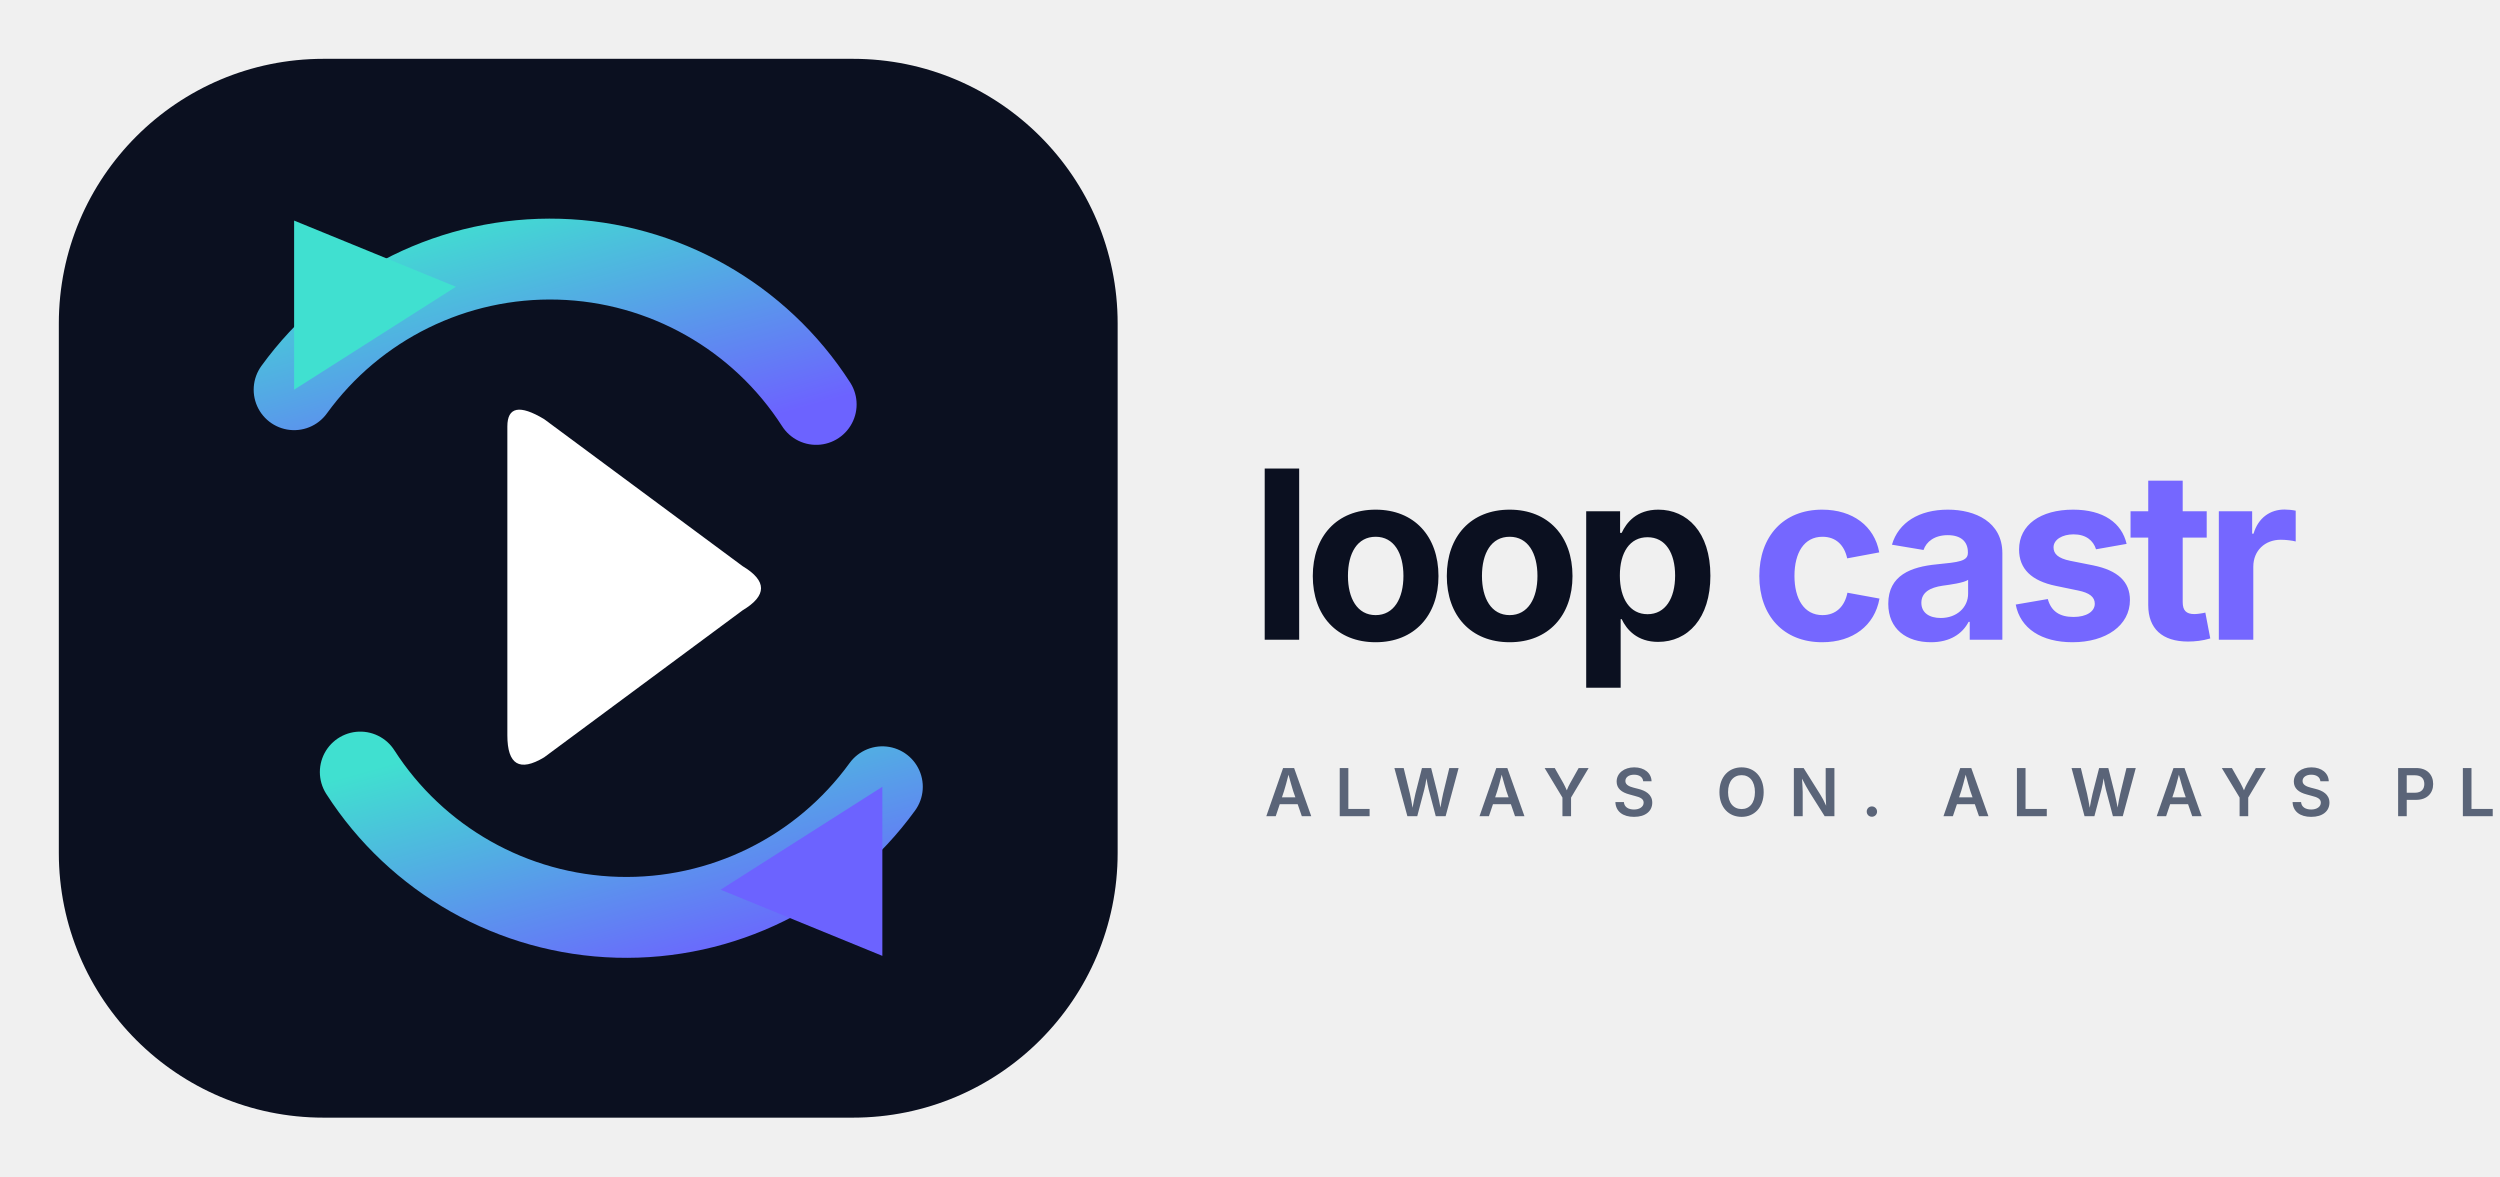
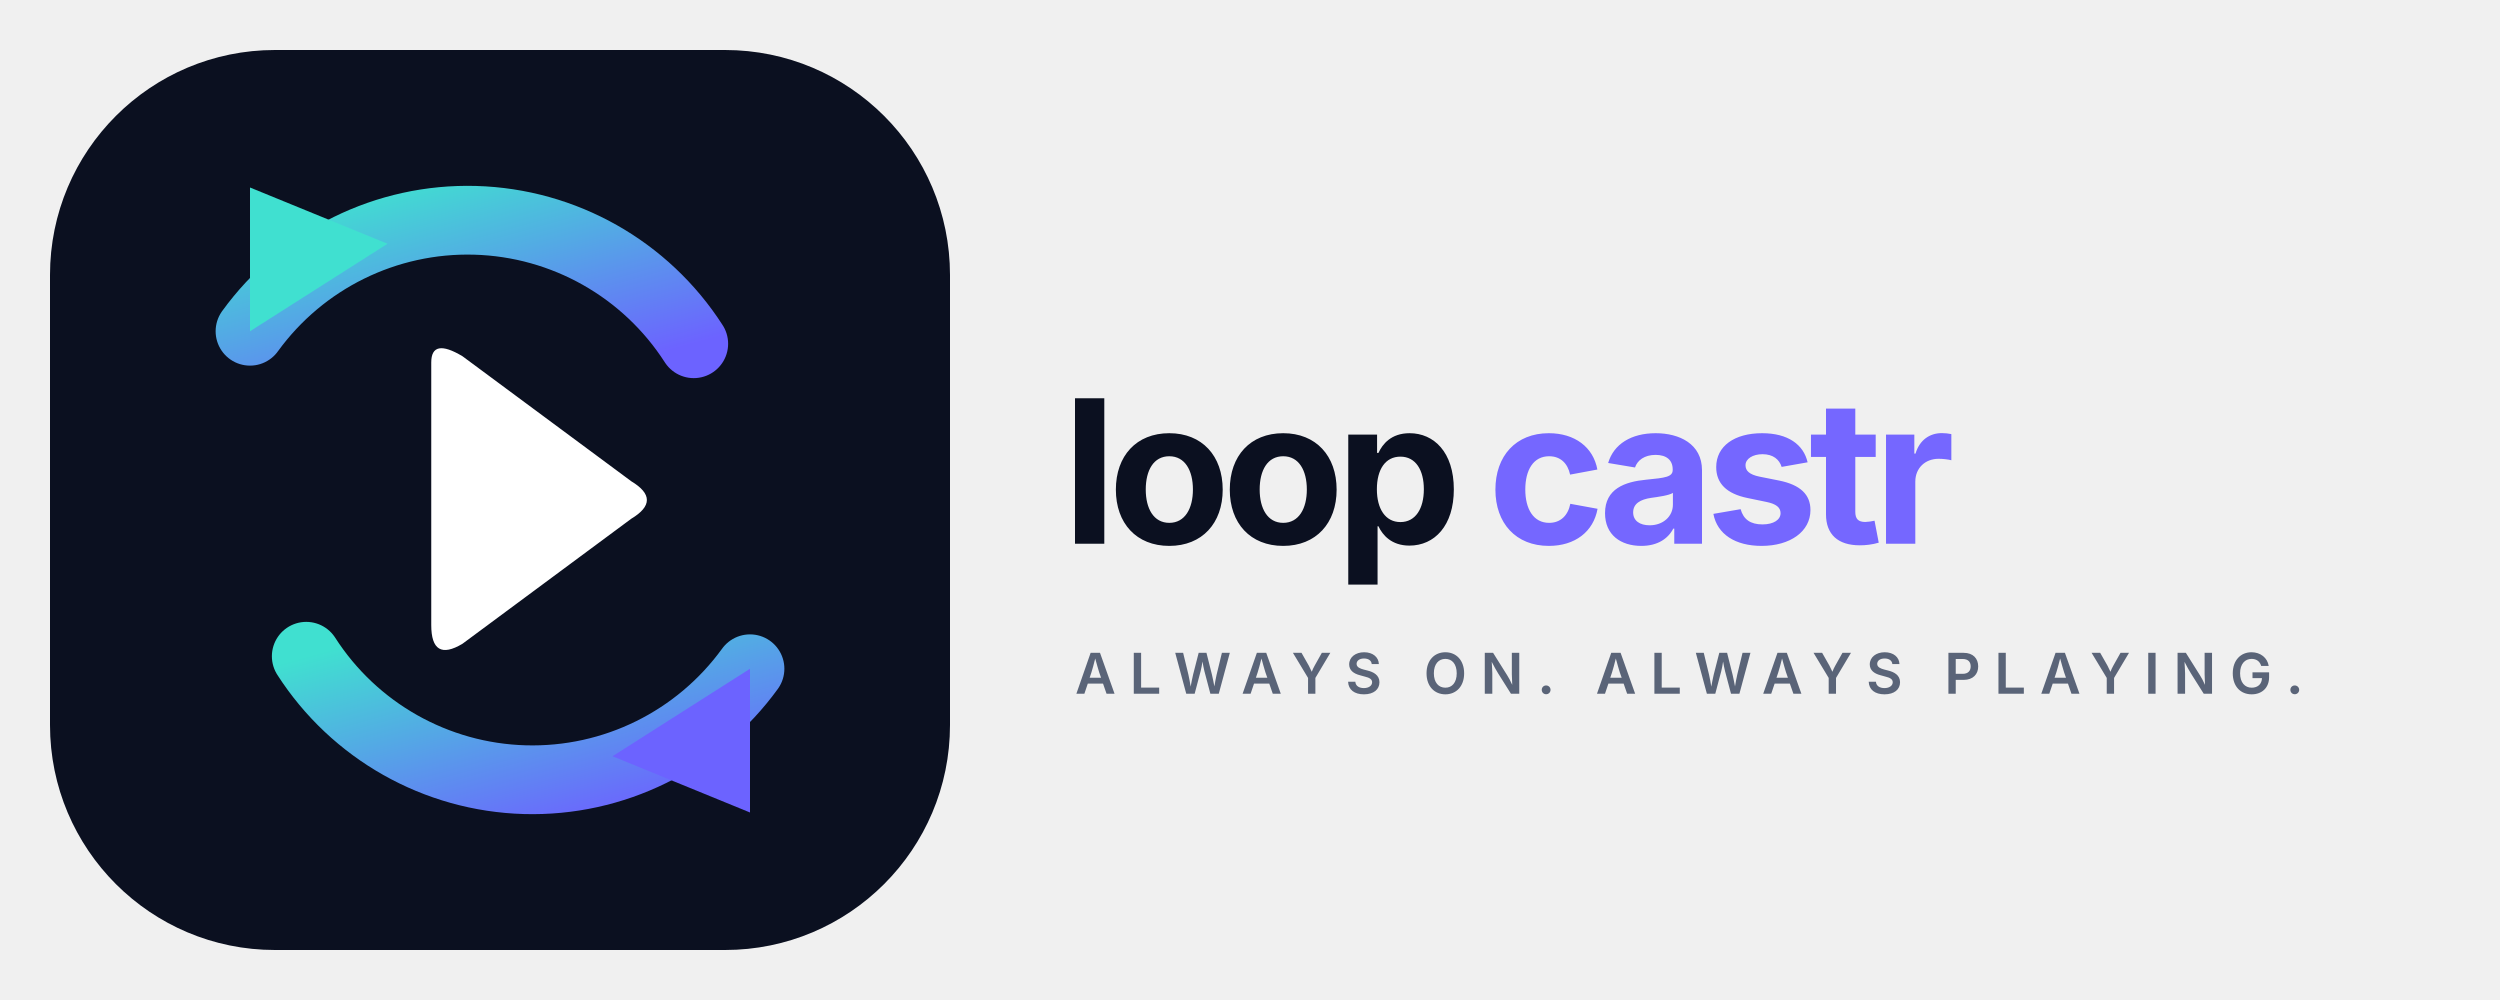
- <svg xmlns="http://www.w3.org/2000/svg" viewBox="0 0 340 160" width="100%">
+ <svg xmlns="http://www.w3.org/2000/svg" viewBox="0 0 400 160" width="100%">
  <defs>
    <linearGradient id="lcgradl" x1="0" y1="0" x2="1" y2="1">
      <stop offset="0%" stop-color="#40E0D0" />
      <stop offset="100%" stop-color="#6C63FF" />
    </linearGradient>
  </defs>
  <rect x="8" y="8" width="144" height="144" rx="36" fill="#0B1020" />
  <path d="M111 55 A43 43 0 0 0 40 53" fill="none" stroke="url(#lcgradl)" stroke-width="11" stroke-linecap="round" />
  <path d="M40 53 L40 30 L62 39 Z" fill="#40E0D0" />
  <path d="M49 105 A43 43 0 0 0 120 107" fill="none" stroke="url(#lcgradl)" stroke-width="11" stroke-linecap="round" />
  <path d="M120 107 L120 130 L98 121 Z" fill="#6C63FF" />
  <path d="M69 58 Q69 54 74 57 L101 77 Q106 80 101 83 L74 103 Q69 106 69 100 Z" fill="#FFFFFF" />
  <text x="170" y="87" font-family="Inter,Arial,sans-serif" font-size="32" font-weight="700" letter-spacing="-1.4" fill="#0B1020">loop</text>
  <text x="238" y="87" font-family="Inter,Arial,sans-serif" font-size="32" font-weight="700" letter-spacing="-1.4" fill="#7567FF">castr</text>
-   <text x="172" y="111" font-family="Inter,Arial,sans-serif" font-size="9" font-weight="600" letter-spacing="3" fill="#5A6478">ALWAYS ON. ALWAYS PLAYING.</text>
+   <text x="172" y="111" font-family="Inter,Arial,sans-serif" font-size="9" font-weight="600" letter-spacing="2.2" fill="#5A6478">ALWAYS ON. ALWAYS PLAYING.</text>
</svg>
